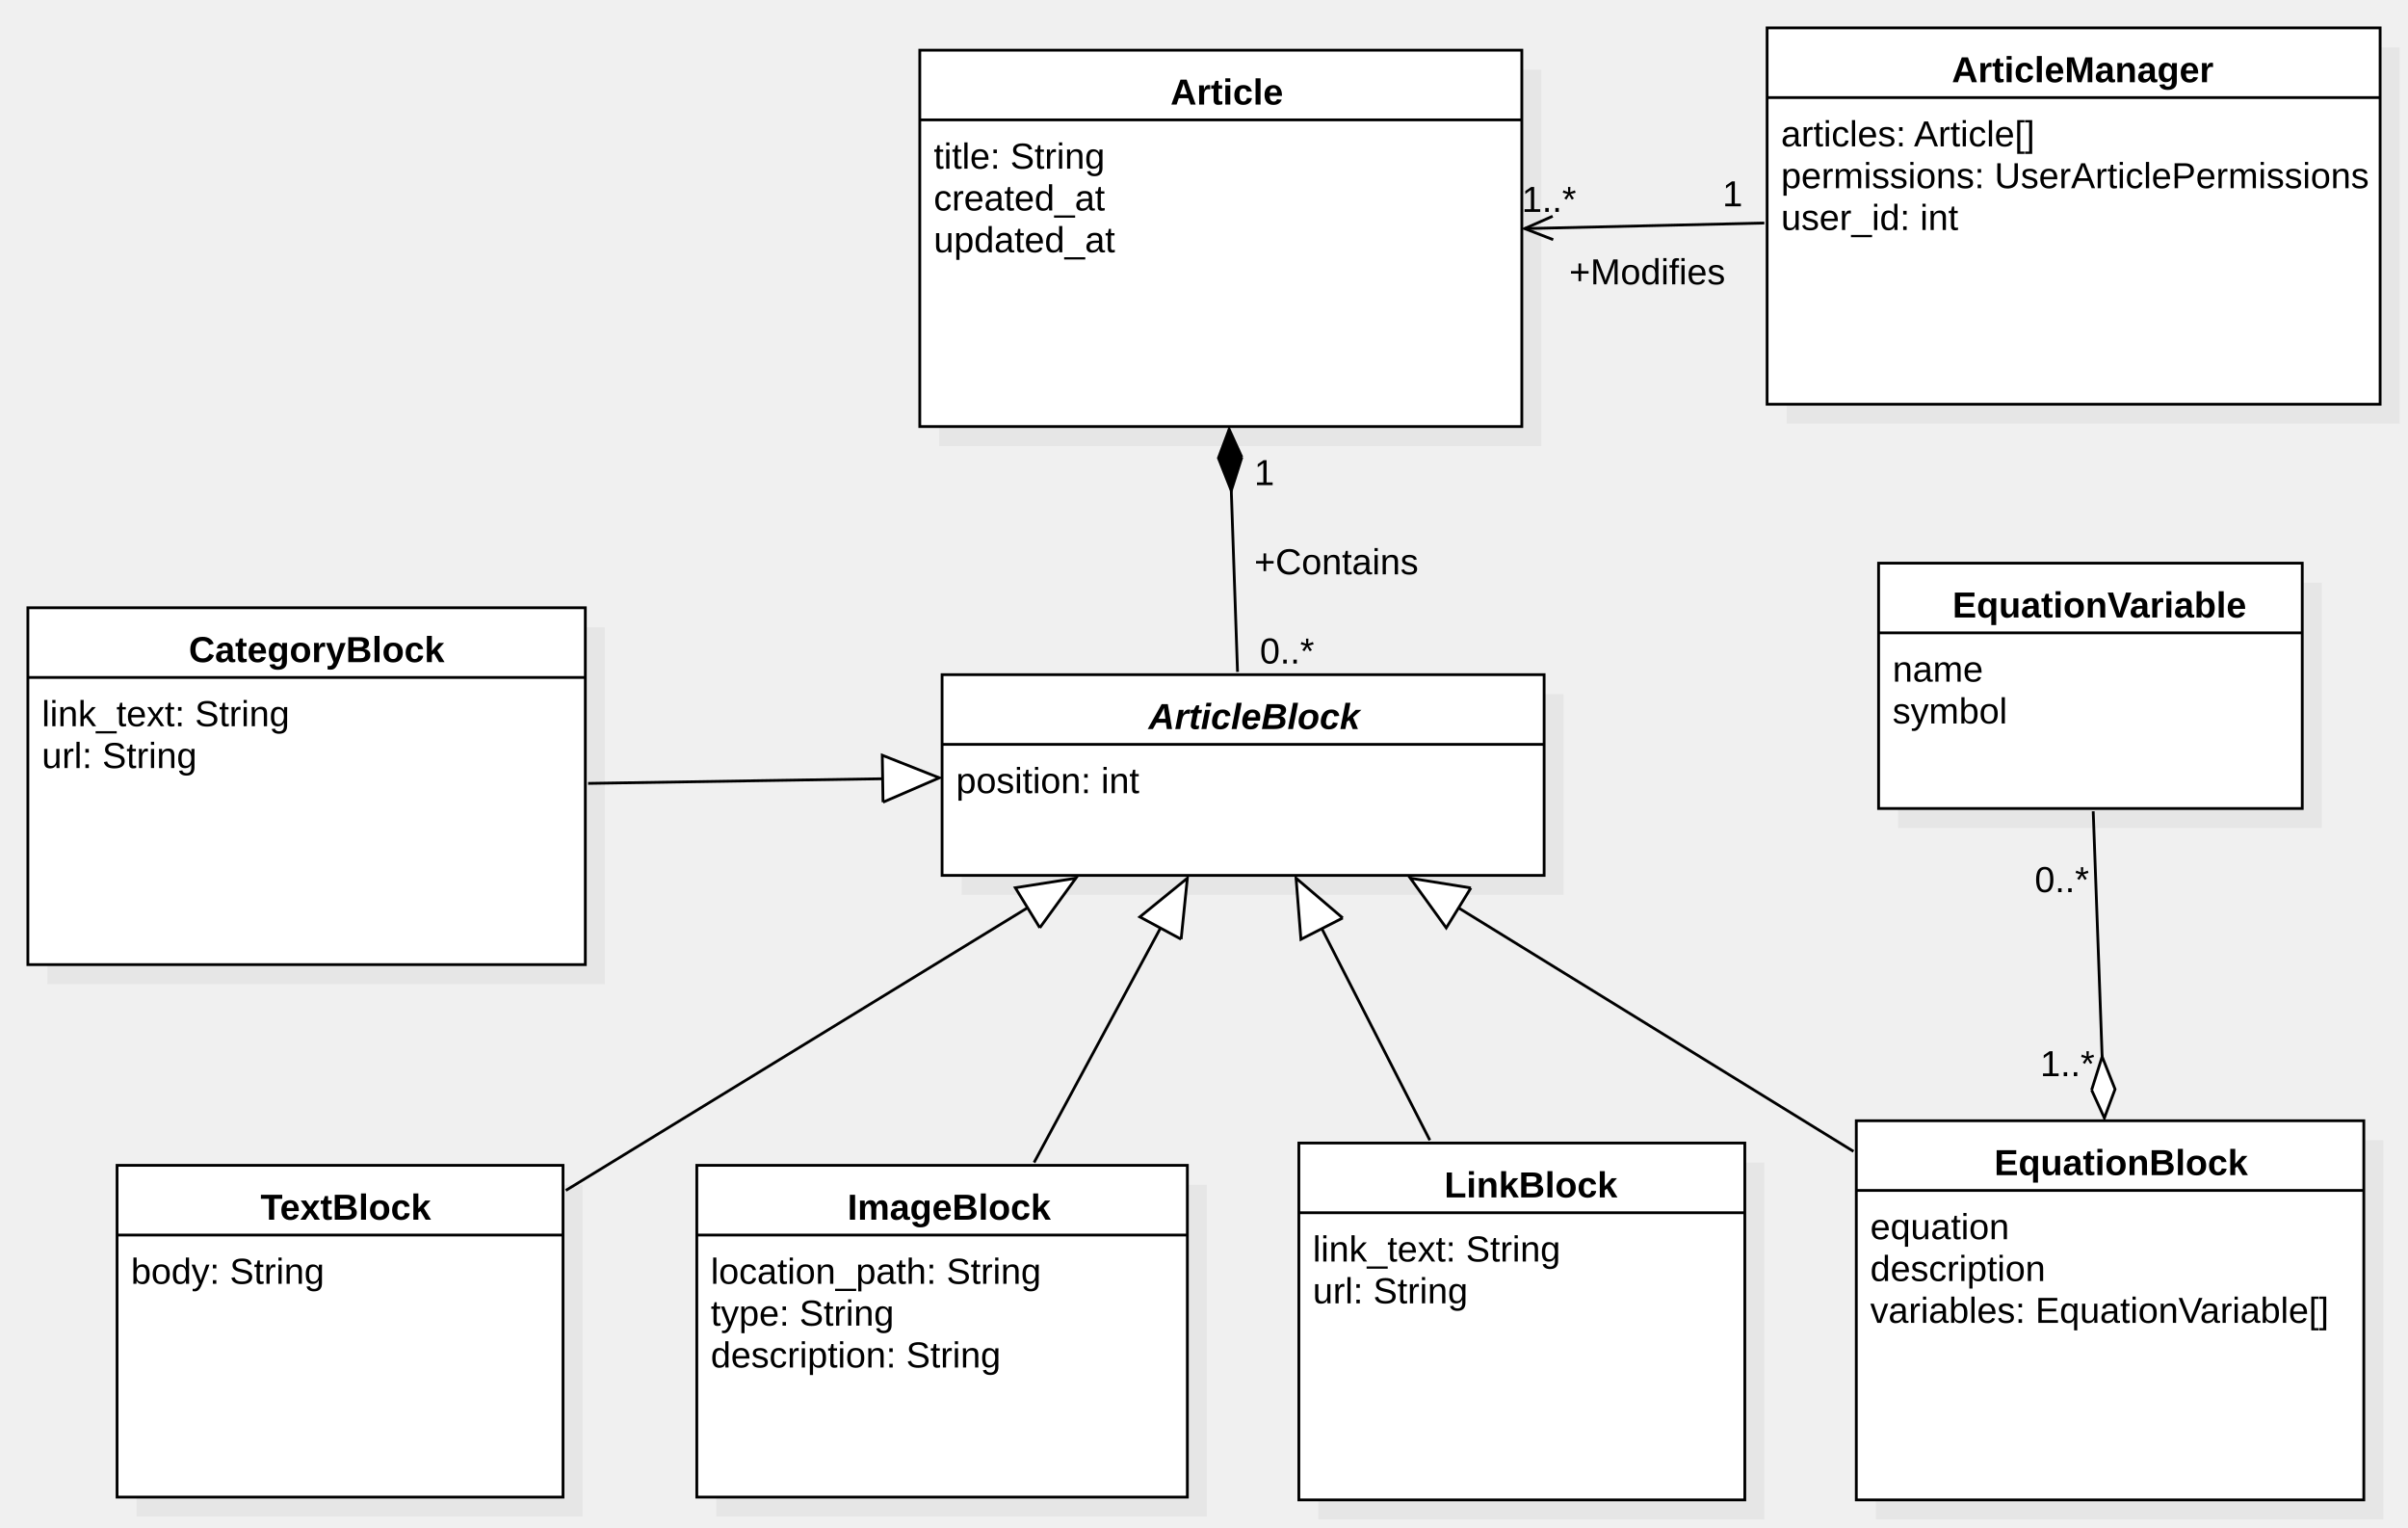
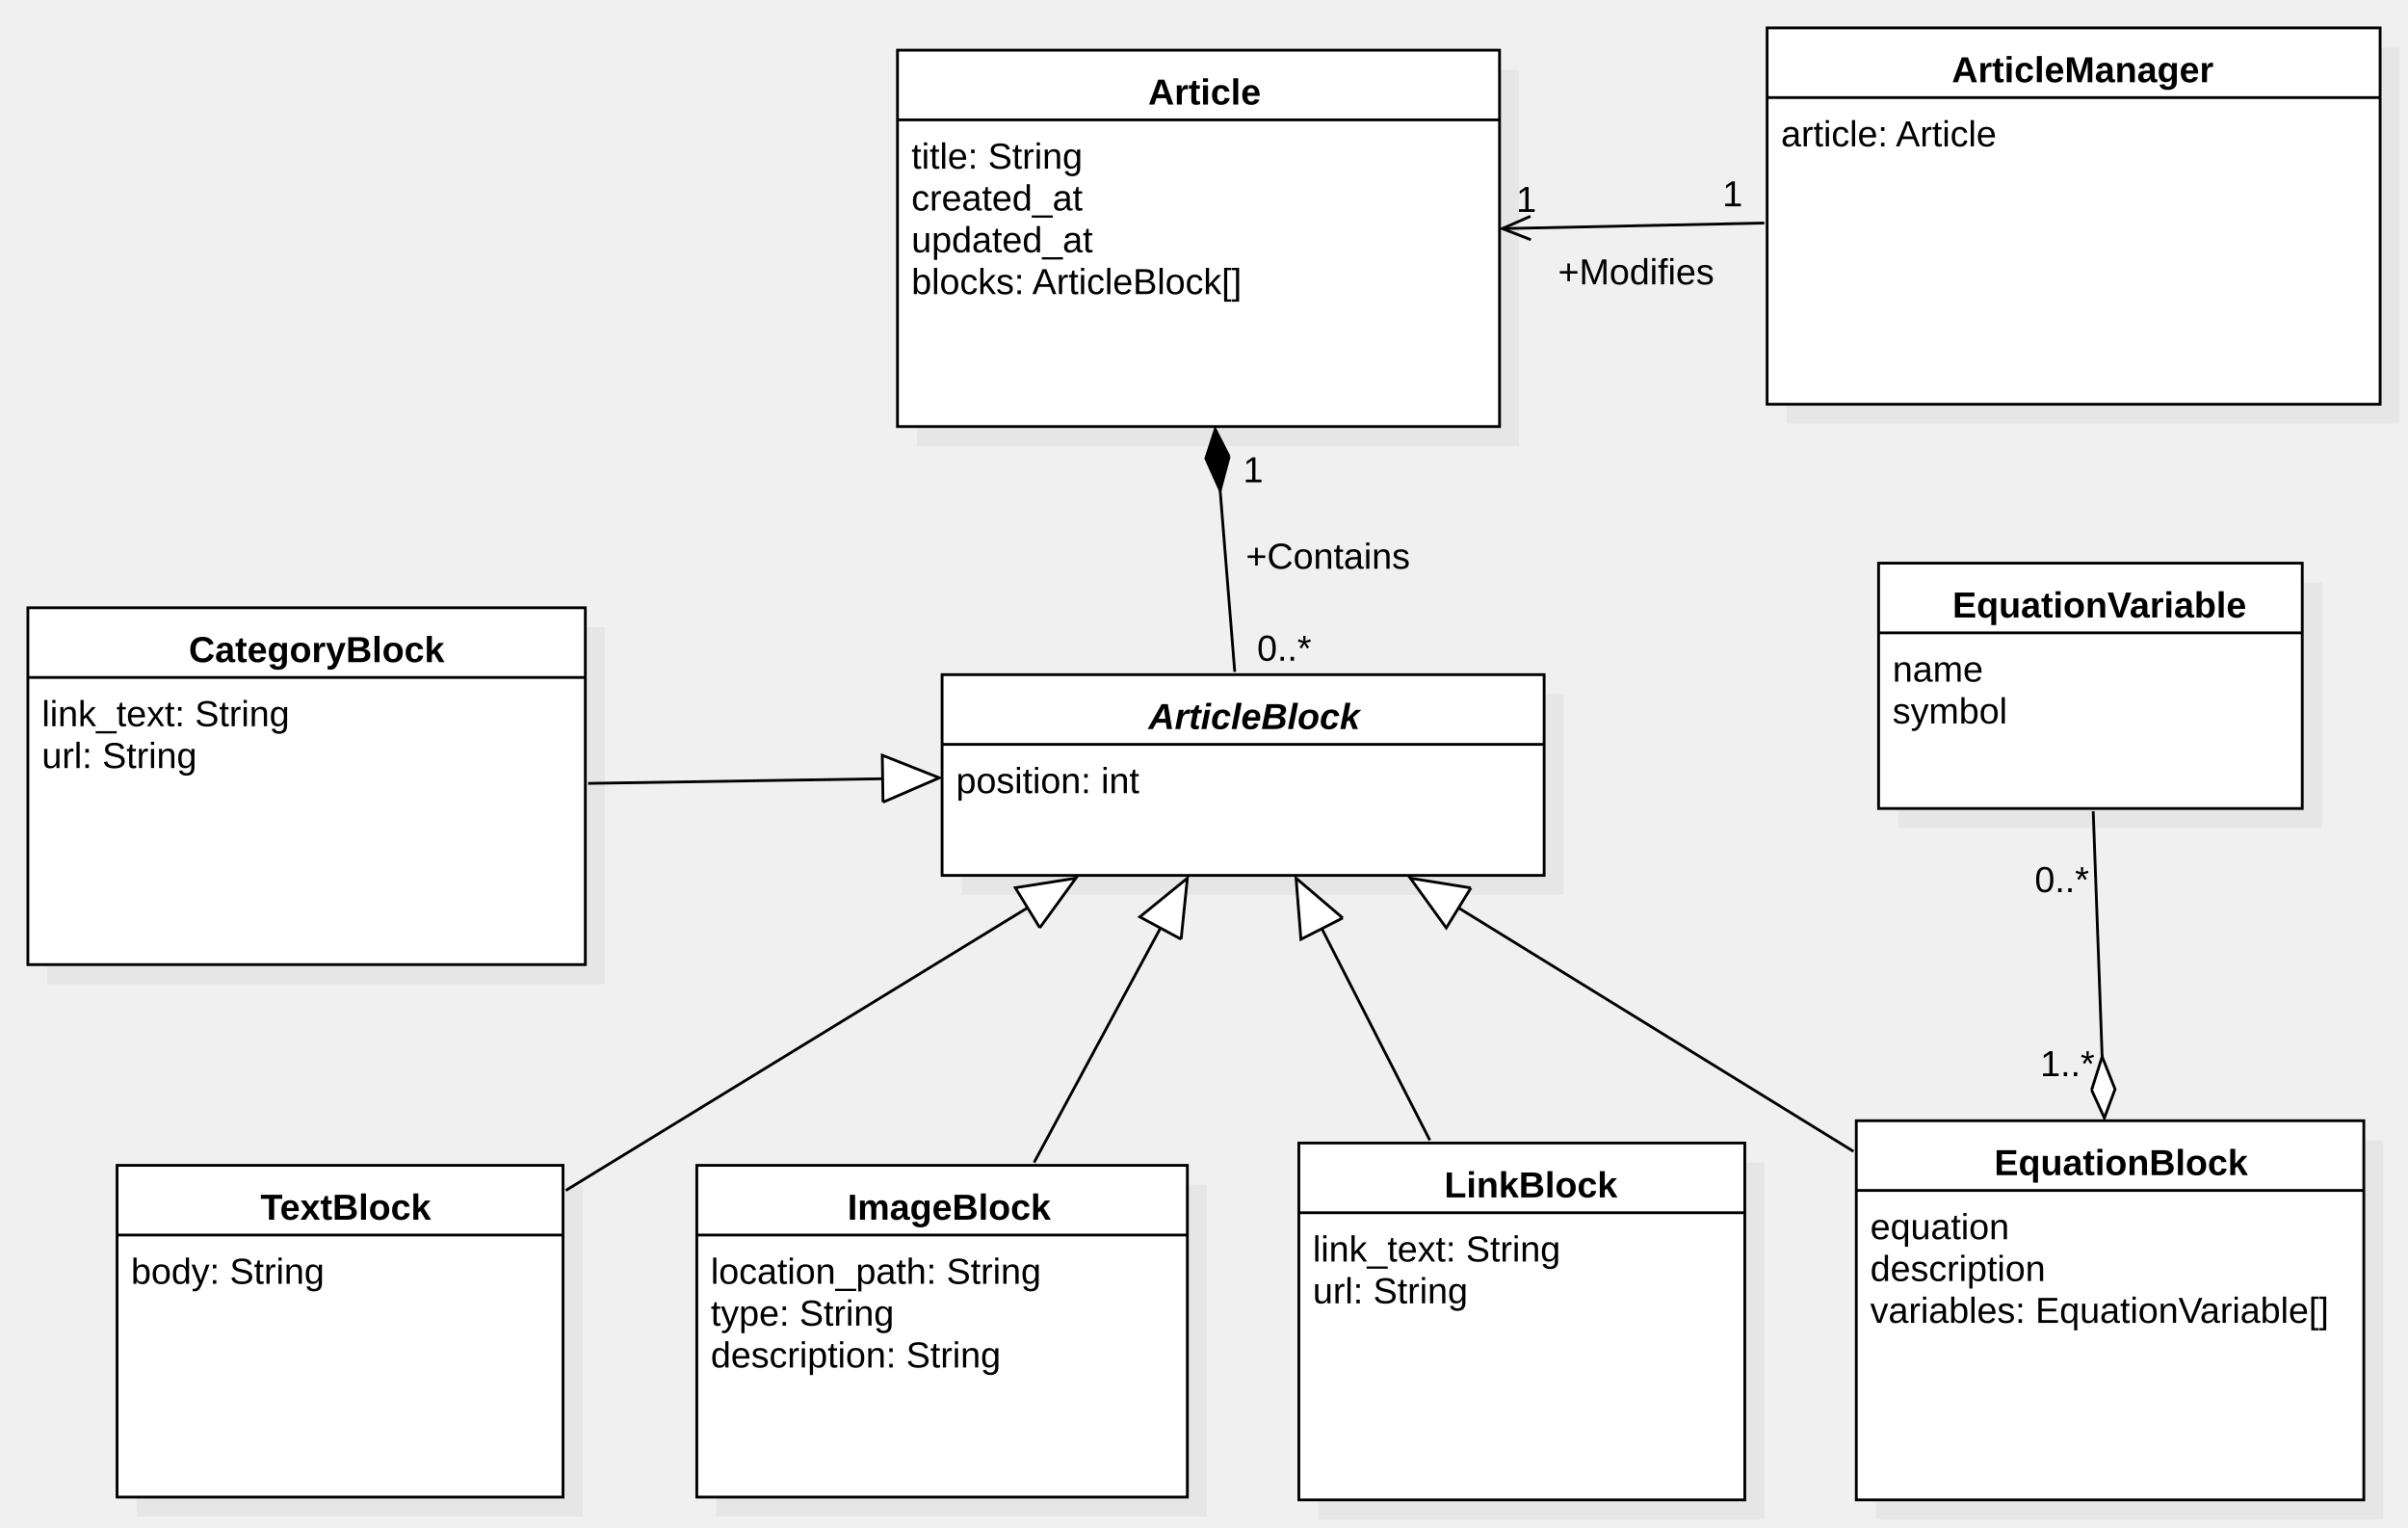
<svg xmlns="http://www.w3.org/2000/svg" version="1.1" width="863.939" height="548">
  <defs />
  <g>
    <g transform="translate(-22,-62) scale(1,1)">
-       <rect fill="#C0C0C0" stroke="none" x="359" y="87" width="216" height="135" opacity="0.2" />
-     </g>
-     <g transform="translate(-22,-62) scale(1,1)">
-       <rect fill="#ffffff" stroke="none" x="352" y="80" width="216" height="135" />
-     </g>
-     <g transform="translate(-22,-62) scale(1,1)">
-       <path fill="none" stroke="#000000" d="M 352 80 L 568 80 L 568 215 L 352 215 L 352 80 Z Z" stroke-miterlimit="10" />
-     </g>
-     <g transform="translate(-22,-62) scale(1,1)">
-       <path fill="none" stroke="#000000" d="M 352 105 L 568 105" stroke-miterlimit="10" />
-     </g>
-     <g transform="translate(-22,-62) scale(1,1)">
-       <g>
-         <path fill="none" stroke="none" />
-         <text fill="#000000" stroke="none" font-family="Arial" font-size="13px" font-style="normal" font-weight="bold" text-decoration="none" x="441.941" y="99.5">Article</text>
-       </g>
-     </g>
-     <g transform="translate(-22,-62) scale(1,1)">
-       <g>
-         <path fill="none" stroke="none" />
-         <text fill="#000000" stroke="none" font-family="Arial" font-size="13px" font-style="normal" font-weight="normal" text-decoration="none" x="357" y="122.5">title: String</text>
-       </g>
-     </g>
-     <g transform="translate(-22,-62) scale(1,1)">
-       <g>
-         <path fill="none" stroke="none" />
-         <text fill="#000000" stroke="none" font-family="Arial" font-size="13px" font-style="normal" font-weight="normal" text-decoration="none" x="357" y="137.5">created_at</text>
-       </g>
-     </g>
-     <g transform="translate(-22,-62) scale(1,1)">
-       <g>
-         <path fill="none" stroke="none" />
-         <text fill="#000000" stroke="none" font-family="Arial" font-size="13px" font-style="normal" font-weight="normal" text-decoration="none" x="357" y="152.5">updated_at</text>
+       <rect fill="#C0C0C0" stroke="none" x="351" y="87" width="216" height="135" opacity="0.2" />
+     </g>
+     <g transform="translate(-22,-62) scale(1,1)">
+       <rect fill="#ffffff" stroke="none" x="344" y="80" width="216" height="135" />
+     </g>
+     <g transform="translate(-22,-62) scale(1,1)">
+       <path fill="none" stroke="#000000" d="M 344 80 L 560 80 L 560 215 L 344 215 L 344 80 Z Z" stroke-miterlimit="10" />
+     </g>
+     <g transform="translate(-22,-62) scale(1,1)">
+       <path fill="none" stroke="#000000" d="M 344 105 L 560 105" stroke-miterlimit="10" />
+     </g>
+     <g transform="translate(-22,-62) scale(1,1)">
+       <g>
+         <path fill="none" stroke="none" />
+         <text fill="#000000" stroke="none" font-family="Arial" font-size="13px" font-style="normal" font-weight="bold" text-decoration="none" x="433.941" y="99.5">Article</text>
+       </g>
+     </g>
+     <g transform="translate(-22,-62) scale(1,1)">
+       <g>
+         <path fill="none" stroke="none" />
+         <text fill="#000000" stroke="none" font-family="Arial" font-size="13px" font-style="normal" font-weight="normal" text-decoration="none" x="349" y="122.5">title: String</text>
+       </g>
+     </g>
+     <g transform="translate(-22,-62) scale(1,1)">
+       <g>
+         <path fill="none" stroke="none" />
+         <text fill="#000000" stroke="none" font-family="Arial" font-size="13px" font-style="normal" font-weight="normal" text-decoration="none" x="349" y="137.5">created_at</text>
+       </g>
+     </g>
+     <g transform="translate(-22,-62) scale(1,1)">
+       <g>
+         <path fill="none" stroke="none" />
+         <text fill="#000000" stroke="none" font-family="Arial" font-size="13px" font-style="normal" font-weight="normal" text-decoration="none" x="349" y="152.5">updated_at</text>
+       </g>
+     </g>
+     <g transform="translate(-22,-62) scale(1,1)">
+       <g>
+         <path fill="none" stroke="none" />
+         <text fill="#000000" stroke="none" font-family="Arial" font-size="13px" font-style="normal" font-weight="normal" text-decoration="none" x="349" y="167.5">blocks: ArticleBlock[]</text>
      </g>
    </g>
    <g transform="translate(-22,-62) scale(1,1)">
      <rect fill="#C0C0C0" stroke="none" x="663" y="79" width="219.939" height="135" opacity="0.2" />
    </g>
    <g transform="translate(-22,-62) scale(1,1)">
      <rect fill="#ffffff" stroke="none" x="656" y="72" width="219.939" height="135" />
    </g>
    <g transform="translate(-22,-62) scale(1,1)">
      <path fill="none" stroke="#000000" d="M 656 72 L 875.939 72 L 875.939 207 L 656 207 L 656 72 Z Z" stroke-miterlimit="10" />
    </g>
    <g transform="translate(-22,-62) scale(1,1)">
      <path fill="none" stroke="#000000" d="M 656 97 L 875.939 97" stroke-miterlimit="10" />
    </g>
    <g transform="translate(-22,-62) scale(1,1)">
      <g>
        <path fill="none" stroke="none" />
        <text fill="#000000" stroke="none" font-family="Arial" font-size="13px" font-style="normal" font-weight="bold" text-decoration="none" x="722.256" y="91.5">ArticleManager</text>
      </g>
    </g>
    <g transform="translate(-22,-62) scale(1,1)">
      <g>
        <path fill="none" stroke="none" />
-         <text fill="#000000" stroke="none" font-family="Arial" font-size="13px" font-style="normal" font-weight="normal" text-decoration="none" x="661" y="114.5">articles: Article[]</text>
-       </g>
-     </g>
-     <g transform="translate(-22,-62) scale(1,1)">
-       <g>
-         <path fill="none" stroke="none" />
-         <text fill="#000000" stroke="none" font-family="Arial" font-size="13px" font-style="normal" font-weight="normal" text-decoration="none" x="661" y="129.5">permissions: UserArticlePermissions</text>
-       </g>
-     </g>
-     <g transform="translate(-22,-62) scale(1,1)">
-       <g>
-         <path fill="none" stroke="none" />
-         <text fill="#000000" stroke="none" font-family="Arial" font-size="13px" font-style="normal" font-weight="normal" text-decoration="none" x="661" y="144.5">user_id: int</text>
-       </g>
-     </g>
-     <g transform="translate(-22,-62) scale(1,1)">
-       <path fill="none" stroke="#000000" d="M 655 142 L 569 144" stroke-miterlimit="10" />
-     </g>
-     <g transform="translate(-22,-62) scale(1,1)">
-       <path fill="none" stroke="#000000" d="M 579.062 139.555 L 569 144 L 579.258 147.972" stroke-miterlimit="10" />
-     </g>
-     <g transform="translate(-22,-62) scale(1,1)">
-       <g>
-         <path fill="none" stroke="none" />
-         <text fill="#000000" stroke="none" font-family="Arial" font-size="13px" font-style="normal" font-weight="normal" text-decoration="none" x="585" y="164">+Modifies</text>
+         <text fill="#000000" stroke="none" font-family="Arial" font-size="13px" font-style="normal" font-weight="normal" text-decoration="none" x="661" y="114.5">article: Article</text>
+       </g>
+     </g>
+     <g transform="translate(-22,-62) scale(1,1)">
+       <path fill="none" stroke="#000000" d="M 655 142 L 561 144" stroke-miterlimit="10" />
+     </g>
+     <g transform="translate(-22,-62) scale(1,1)">
+       <path fill="none" stroke="#000000" d="M 571.071 139.575 L 561 144 L 571.25 147.992" stroke-miterlimit="10" />
+     </g>
+     <g transform="translate(-22,-62) scale(1,1)">
+       <g>
+         <path fill="none" stroke="none" />
+         <text fill="#000000" stroke="none" font-family="Arial" font-size="13px" font-style="normal" font-weight="normal" text-decoration="none" x="581" y="164">+Modifies</text>
      </g>
    </g>
    <g transform="translate(-22,-62) scale(1,1)">
      <g>
        <path fill="none" stroke="none" />
        <text fill="#000000" stroke="none" font-family="Arial" font-size="13px" font-style="normal" font-weight="normal" text-decoration="none" x="640" y="136">1</text>
      </g>
    </g>
    <g transform="translate(-22,-62) scale(1,1)">
      <g>
        <path fill="none" stroke="none" />
-         <text fill="#000000" stroke="none" font-family="Arial" font-size="13px" font-style="normal" font-weight="normal" text-decoration="none" x="568" y="138">1..*</text>
+         <text fill="#000000" stroke="none" font-family="Arial" font-size="13px" font-style="normal" font-weight="normal" text-decoration="none" x="566" y="138">1</text>
      </g>
    </g>
    <g transform="translate(-22,-62) scale(1,1)">
      <rect fill="#C0C0C0" stroke="none" x="367" y="311" width="216" height="72" opacity="0.2" />
    </g>
    <g transform="translate(-22,-62) scale(1,1)">
      <rect fill="#ffffff" stroke="none" x="360" y="304" width="216" height="72" />
    </g>
    <g transform="translate(-22,-62) scale(1,1)">
      <path fill="none" stroke="#000000" d="M 360 304 L 576 304 L 576 376 L 360 376 L 360 304 Z Z" stroke-miterlimit="10" />
    </g>
    <g transform="translate(-22,-62) scale(1,1)">
      <path fill="none" stroke="#000000" d="M 360 329 L 576 329" stroke-miterlimit="10" />
    </g>
    <g transform="translate(-22,-62) scale(1,1)">
      <g>
        <path fill="none" stroke="none" />
        <text fill="#000000" stroke="none" font-family="Arial" font-size="13px" font-style="italic" font-weight="bold" text-decoration="none" x="434.046" y="323.5">ArticleBlock</text>
      </g>
    </g>
    <g transform="translate(-22,-62) scale(1,1)">
      <g>
        <path fill="none" stroke="none" />
        <text fill="#000000" stroke="none" font-family="Arial" font-size="13px" font-style="normal" font-weight="normal" text-decoration="none" x="365" y="346.5">position: int</text>
      </g>
    </g>
    <g transform="translate(-22,-62) scale(1,1)">
-       <path fill="none" stroke="#000000" d="M 466 303 L 463 216" stroke-miterlimit="10" />
-     </g>
-     <g transform="translate(-22,-62) scale(1,1)">
-       <path fill="#000000" stroke="none" d="M 467.557 226.012 L 463 216 L 459.143 226.302 L 463.758 237.987" />
-     </g>
-     <g transform="translate(-22,-62) scale(1,1)">
-       <path fill="none" stroke="#000000" d="M 467.557 226.012 L 463 216 L 459.143 226.302 L 463.758 237.987 L 467.557 226.012" stroke-miterlimit="10" />
-     </g>
-     <g transform="translate(-22,-62) scale(1,1)">
-       <g>
-         <path fill="none" stroke="none" />
-         <text fill="#000000" stroke="none" font-family="Arial" font-size="13px" font-style="normal" font-weight="normal" text-decoration="none" x="472" y="268">+Contains</text>
-       </g>
-     </g>
-     <g transform="translate(-22,-62) scale(1,1)">
-       <g>
-         <path fill="none" stroke="none" />
-         <text fill="#000000" stroke="none" font-family="Arial" font-size="13px" font-style="normal" font-weight="normal" text-decoration="none" x="474" y="300">0..*</text>
-       </g>
-     </g>
-     <g transform="translate(-22,-62) scale(1,1)">
-       <g>
-         <path fill="none" stroke="none" />
-         <text fill="#000000" stroke="none" font-family="Arial" font-size="13px" font-style="normal" font-weight="normal" text-decoration="none" x="472" y="236">1</text>
+       <path fill="none" stroke="#000000" d="M 465 303 L 458 216" stroke-miterlimit="10" />
+     </g>
+     <g transform="translate(-22,-62) scale(1,1)">
+       <path fill="#000000" stroke="none" d="M 463.011 225.792 L 458 216 L 454.619 226.468 L 459.764 237.929" />
+     </g>
+     <g transform="translate(-22,-62) scale(1,1)">
+       <path fill="none" stroke="#000000" d="M 463.011 225.792 L 458 216 L 454.619 226.468 L 459.764 237.929 L 463.011 225.792" stroke-miterlimit="10" />
+     </g>
+     <g transform="translate(-22,-62) scale(1,1)">
+       <g>
+         <path fill="none" stroke="none" />
+         <text fill="#000000" stroke="none" font-family="Arial" font-size="13px" font-style="normal" font-weight="normal" text-decoration="none" x="469" y="266">+Contains</text>
+       </g>
+     </g>
+     <g transform="translate(-22,-62) scale(1,1)">
+       <g>
+         <path fill="none" stroke="none" />
+         <text fill="#000000" stroke="none" font-family="Arial" font-size="13px" font-style="normal" font-weight="normal" text-decoration="none" x="473" y="299">0..*</text>
+       </g>
+     </g>
+     <g transform="translate(-22,-62) scale(1,1)">
+       <g>
+         <path fill="none" stroke="none" />
+         <text fill="#000000" stroke="none" font-family="Arial" font-size="13px" font-style="normal" font-weight="normal" text-decoration="none" x="468" y="235">1</text>
      </g>
    </g>
    <g transform="translate(-22,-62) scale(1,1)">
      <rect fill="#C0C0C0" stroke="none" x="279" y="487" width="176" height="119" opacity="0.2" />
    </g>
    <g transform="translate(-22,-62) scale(1,1)">
      <rect fill="#ffffff" stroke="none" x="272" y="480" width="176" height="119" />
    </g>
    <g transform="translate(-22,-62) scale(1,1)">
      <path fill="none" stroke="#000000" d="M 272 480 L 448 480 L 448 599 L 272 599 L 272 480 Z Z" stroke-miterlimit="10" />
    </g>
    <g transform="translate(-22,-62) scale(1,1)">
      <path fill="none" stroke="#000000" d="M 272 505 L 448 505" stroke-miterlimit="10" />
    </g>
    <g transform="translate(-22,-62) scale(1,1)">
      <g>
        <path fill="none" stroke="none" />
        <text fill="#000000" stroke="none" font-family="Arial" font-size="13px" font-style="normal" font-weight="bold" text-decoration="none" x="326.04" y="499.5">ImageBlock</text>
      </g>
    </g>
    <g transform="translate(-22,-62) scale(1,1)">
      <g>
        <path fill="none" stroke="none" />
        <text fill="#000000" stroke="none" font-family="Arial" font-size="13px" font-style="normal" font-weight="normal" text-decoration="none" x="277" y="522.5">location_path: String</text>
      </g>
    </g>
    <g transform="translate(-22,-62) scale(1,1)">
      <g>
        <path fill="none" stroke="none" />
        <text fill="#000000" stroke="none" font-family="Arial" font-size="13px" font-style="normal" font-weight="normal" text-decoration="none" x="277" y="537.5">type: String</text>
      </g>
    </g>
    <g transform="translate(-22,-62) scale(1,1)">
      <g>
        <path fill="none" stroke="none" />
        <text fill="#000000" stroke="none" font-family="Arial" font-size="13px" font-style="normal" font-weight="normal" text-decoration="none" x="277" y="552.5">description: String</text>
      </g>
    </g>
    <g transform="translate(-22,-62) scale(1,1)">
      <rect fill="#C0C0C0" stroke="none" x="71" y="487" width="160" height="119" opacity="0.2" />
    </g>
    <g transform="translate(-22,-62) scale(1,1)">
      <rect fill="#ffffff" stroke="none" x="64" y="480" width="160" height="119" />
    </g>
    <g transform="translate(-22,-62) scale(1,1)">
      <path fill="none" stroke="#000000" d="M 64 480 L 224 480 L 224 599 L 64 599 L 64 480 Z Z" stroke-miterlimit="10" />
    </g>
    <g transform="translate(-22,-62) scale(1,1)">
      <path fill="none" stroke="#000000" d="M 64 505 L 224 505" stroke-miterlimit="10" />
    </g>
    <g transform="translate(-22,-62) scale(1,1)">
      <g>
        <path fill="none" stroke="none" />
        <text fill="#000000" stroke="none" font-family="Arial" font-size="13px" font-style="normal" font-weight="bold" text-decoration="none" x="115.464" y="499.5">TextBlock</text>
      </g>
    </g>
    <g transform="translate(-22,-62) scale(1,1)">
      <g>
        <path fill="none" stroke="none" />
        <text fill="#000000" stroke="none" font-family="Arial" font-size="13px" font-style="normal" font-weight="normal" text-decoration="none" x="69" y="522.5">body: String</text>
      </g>
    </g>
    <g transform="translate(-22,-62) scale(1,1)">
      <rect fill="#C0C0C0" stroke="none" x="495" y="479" width="160" height="128" opacity="0.2" />
    </g>
    <g transform="translate(-22,-62) scale(1,1)">
      <rect fill="#ffffff" stroke="none" x="488" y="472" width="160" height="128" />
    </g>
    <g transform="translate(-22,-62) scale(1,1)">
      <path fill="none" stroke="#000000" d="M 488 472 L 648 472 L 648 600 L 488 600 L 488 472 Z Z" stroke-miterlimit="10" />
    </g>
    <g transform="translate(-22,-62) scale(1,1)">
      <path fill="none" stroke="#000000" d="M 488 497 L 648 497" stroke-miterlimit="10" />
    </g>
    <g transform="translate(-22,-62) scale(1,1)">
      <g>
        <path fill="none" stroke="none" />
        <text fill="#000000" stroke="none" font-family="Arial" font-size="13px" font-style="normal" font-weight="bold" text-decoration="none" x="540.181" y="491.5">LinkBlock</text>
      </g>
    </g>
    <g transform="translate(-22,-62) scale(1,1)">
      <g>
        <path fill="none" stroke="none" />
        <text fill="#000000" stroke="none" font-family="Arial" font-size="13px" font-style="normal" font-weight="normal" text-decoration="none" x="493" y="514.5">link_text: String</text>
      </g>
    </g>
    <g transform="translate(-22,-62) scale(1,1)">
      <g>
        <path fill="none" stroke="none" />
        <text fill="#000000" stroke="none" font-family="Arial" font-size="13px" font-style="normal" font-weight="normal" text-decoration="none" x="493" y="529.5">url: String</text>
      </g>
    </g>
    <g transform="translate(-22,-62) scale(1,1)">
      <rect fill="#C0C0C0" stroke="none" x="695" y="471" width="182.082" height="136" opacity="0.2" />
    </g>
    <g transform="translate(-22,-62) scale(1,1)">
      <rect fill="#ffffff" stroke="none" x="688" y="464" width="182.082" height="136" />
    </g>
    <g transform="translate(-22,-62) scale(1,1)">
      <path fill="none" stroke="#000000" d="M 688 464 L 870.082 464 L 870.082 600 L 688 600 L 688 464 Z Z" stroke-miterlimit="10" />
    </g>
    <g transform="translate(-22,-62) scale(1,1)">
      <path fill="none" stroke="#000000" d="M 688 489 L 870.082 489" stroke-miterlimit="10" />
    </g>
    <g transform="translate(-22,-62) scale(1,1)">
      <g>
        <path fill="none" stroke="none" />
        <text fill="#000000" stroke="none" font-family="Arial" font-size="13px" font-style="normal" font-weight="bold" text-decoration="none" x="737.486" y="483.5">EquationBlock</text>
      </g>
    </g>
    <g transform="translate(-22,-62) scale(1,1)">
      <g>
        <path fill="none" stroke="none" />
        <text fill="#000000" stroke="none" font-family="Arial" font-size="13px" font-style="normal" font-weight="normal" text-decoration="none" x="693" y="506.5">equation</text>
      </g>
    </g>
    <g transform="translate(-22,-62) scale(1,1)">
      <g>
        <path fill="none" stroke="none" />
        <text fill="#000000" stroke="none" font-family="Arial" font-size="13px" font-style="normal" font-weight="normal" text-decoration="none" x="693" y="521.5">description</text>
      </g>
    </g>
    <g transform="translate(-22,-62) scale(1,1)">
      <g>
        <path fill="none" stroke="none" />
        <text fill="#000000" stroke="none" font-family="Arial" font-size="13px" font-style="normal" font-weight="normal" text-decoration="none" x="693" y="536.5">variables: EquationVariable[]</text>
      </g>
    </g>
    <g transform="translate(-22,-62) scale(1,1)">
      <path fill="none" stroke="#000000" d="M 225 489 L 408 377" stroke-miterlimit="10" />
    </g>
    <g transform="translate(-22,-62) scale(1,1)">
      <path fill="#FFFFFF" stroke="none" d="M 395.059 394.791 L 408 377 L 386.269 380.429" />
    </g>
    <g transform="translate(-22,-62) scale(1,1)">
      <path fill="none" stroke="#000000" d="M 395.059 394.791 L 408 377 L 386.269 380.429 L 395.059 394.791" stroke-miterlimit="10" />
    </g>
    <g transform="translate(-22,-62) scale(1,1)">
      <path fill="none" stroke="#000000" d="M 393 479 L 448 377" stroke-miterlimit="10" />
    </g>
    <g transform="translate(-22,-62) scale(1,1)">
      <path fill="#FFFFFF" stroke="none" d="M 445.764 398.886 L 448 377 L 430.943 390.894" />
    </g>
    <g transform="translate(-22,-62) scale(1,1)">
      <path fill="none" stroke="#000000" d="M 445.764 398.886 L 448 377 L 430.943 390.894 L 445.764 398.886" stroke-miterlimit="10" />
    </g>
    <g transform="translate(-22,-62) scale(1,1)">
      <path fill="none" stroke="#000000" d="M 535 471 L 487 377" stroke-miterlimit="10" />
    </g>
    <g transform="translate(-22,-62) scale(1,1)">
      <path fill="#FFFFFF" stroke="none" d="M 503.742 391.273 L 487 377 L 488.745 398.931" />
    </g>
    <g transform="translate(-22,-62) scale(1,1)">
      <path fill="none" stroke="#000000" d="M 503.742 391.273 L 487 377 L 488.745 398.931 L 503.742 391.273" stroke-miterlimit="10" />
    </g>
    <g transform="translate(-22,-62) scale(1,1)">
      <path fill="none" stroke="#000000" d="M 687 475 L 528 377" stroke-miterlimit="10" />
    </g>
    <g transform="translate(-22,-62) scale(1,1)">
      <path fill="#FFFFFF" stroke="none" d="M 549.72 380.498 L 528 377 L 540.885 394.832" />
    </g>
    <g transform="translate(-22,-62) scale(1,1)">
      <path fill="none" stroke="#000000" d="M 549.72 380.498 L 528 377 L 540.885 394.832 L 549.72 380.498" stroke-miterlimit="10" />
    </g>
    <g transform="translate(-22,-62) scale(1,1)">
      <rect fill="#C0C0C0" stroke="none" x="703" y="271" width="152" height="88" opacity="0.2" />
    </g>
    <g transform="translate(-22,-62) scale(1,1)">
      <rect fill="#ffffff" stroke="none" x="696" y="264" width="152" height="88" />
    </g>
    <g transform="translate(-22,-62) scale(1,1)">
      <path fill="none" stroke="#000000" d="M 696 264 L 848 264 L 848 352 L 696 352 L 696 264 Z Z" stroke-miterlimit="10" />
    </g>
    <g transform="translate(-22,-62) scale(1,1)">
      <path fill="none" stroke="#000000" d="M 696 289 L 848 289" stroke-miterlimit="10" />
    </g>
    <g transform="translate(-22,-62) scale(1,1)">
      <g>
        <path fill="none" stroke="none" />
        <text fill="#000000" stroke="none" font-family="Arial" font-size="13px" font-style="normal" font-weight="bold" text-decoration="none" x="722.491" y="283.5">EquationVariable</text>
      </g>
    </g>
    <g transform="translate(-22,-62) scale(1,1)">
      <g>
        <path fill="none" stroke="none" />
        <text fill="#000000" stroke="none" font-family="Arial" font-size="13px" font-style="normal" font-weight="normal" text-decoration="none" x="701" y="306.5">name</text>
      </g>
    </g>
    <g transform="translate(-22,-62) scale(1,1)">
      <g>
        <path fill="none" stroke="none" />
        <text fill="#000000" stroke="none" font-family="Arial" font-size="13px" font-style="normal" font-weight="normal" text-decoration="none" x="701" y="321.5">symbol</text>
      </g>
    </g>
    <g transform="translate(-22,-62) scale(1,1)">
      <path fill="none" stroke="#000000" d="M 773 353 L 777 463" stroke-miterlimit="10" />
    </g>
    <g transform="translate(-22,-62) scale(1,1)">
      <path fill="#FFFFFF" stroke="none" d="M 772.424 452.997 L 777 463 L 780.837 452.691 L 776.201 441.015" />
    </g>
    <g transform="translate(-22,-62) scale(1,1)">
      <path fill="none" stroke="#000000" d="M 772.424 452.997 L 777 463 L 780.837 452.691 L 776.201 441.015 L 772.424 452.997" stroke-miterlimit="10" />
    </g>
    <g transform="translate(-22,-62) scale(1,1)">
      <g>
        <path fill="none" stroke="none" />
        <text fill="#000000" stroke="none" font-family="Arial" font-size="13px" font-style="normal" font-weight="normal" text-decoration="none" x="752" y="382">0..*</text>
      </g>
    </g>
    <g transform="translate(-22,-62) scale(1,1)">
      <g>
        <path fill="none" stroke="none" />
        <text fill="#000000" stroke="none" font-family="Arial" font-size="13px" font-style="normal" font-weight="normal" text-decoration="none" x="754" y="448">1..*</text>
      </g>
    </g>
    <g transform="translate(-22,-62) scale(1,1)">
      <rect fill="#C0C0C0" stroke="none" x="39" y="287" width="200" height="128" opacity="0.2" />
    </g>
    <g transform="translate(-22,-62) scale(1,1)">
      <rect fill="#ffffff" stroke="none" x="32" y="280" width="200" height="128" />
    </g>
    <g transform="translate(-22,-62) scale(1,1)">
      <path fill="none" stroke="#000000" d="M 32 280 L 232 280 L 232 408 L 32 408 L 32 280 Z Z" stroke-miterlimit="10" />
    </g>
    <g transform="translate(-22,-62) scale(1,1)">
      <path fill="none" stroke="#000000" d="M 32 305 L 232 305" stroke-miterlimit="10" />
    </g>
    <g transform="translate(-22,-62) scale(1,1)">
      <g>
        <path fill="none" stroke="none" />
        <text fill="#000000" stroke="none" font-family="Arial" font-size="13px" font-style="normal" font-weight="bold" text-decoration="none" x="89.731" y="299.5">CategoryBlock</text>
      </g>
    </g>
    <g transform="translate(-22,-62) scale(1,1)">
      <g>
        <path fill="none" stroke="none" />
        <text fill="#000000" stroke="none" font-family="Arial" font-size="13px" font-style="normal" font-weight="normal" text-decoration="none" x="37" y="322.5">link_text: String</text>
      </g>
    </g>
    <g transform="translate(-22,-62) scale(1,1)">
      <g>
        <path fill="none" stroke="none" />
        <text fill="#000000" stroke="none" font-family="Arial" font-size="13px" font-style="normal" font-weight="normal" text-decoration="none" x="37" y="337.5">url: String</text>
      </g>
    </g>
    <g transform="translate(-22,-62) scale(1,1)">
      <path fill="none" stroke="#000000" d="M 233 343 L 359 341" stroke-miterlimit="10" />
    </g>
    <g transform="translate(-22,-62) scale(1,1)">
      <path fill="#FFFFFF" stroke="none" d="M 338.811 349.741 L 359 341 L 338.544 332.905" />
    </g>
    <g transform="translate(-22,-62) scale(1,1)">
      <path fill="none" stroke="#000000" d="M 338.811 349.741 L 359 341 L 338.544 332.905 L 338.811 349.741" stroke-miterlimit="10" />
    </g>
  </g>
</svg>
